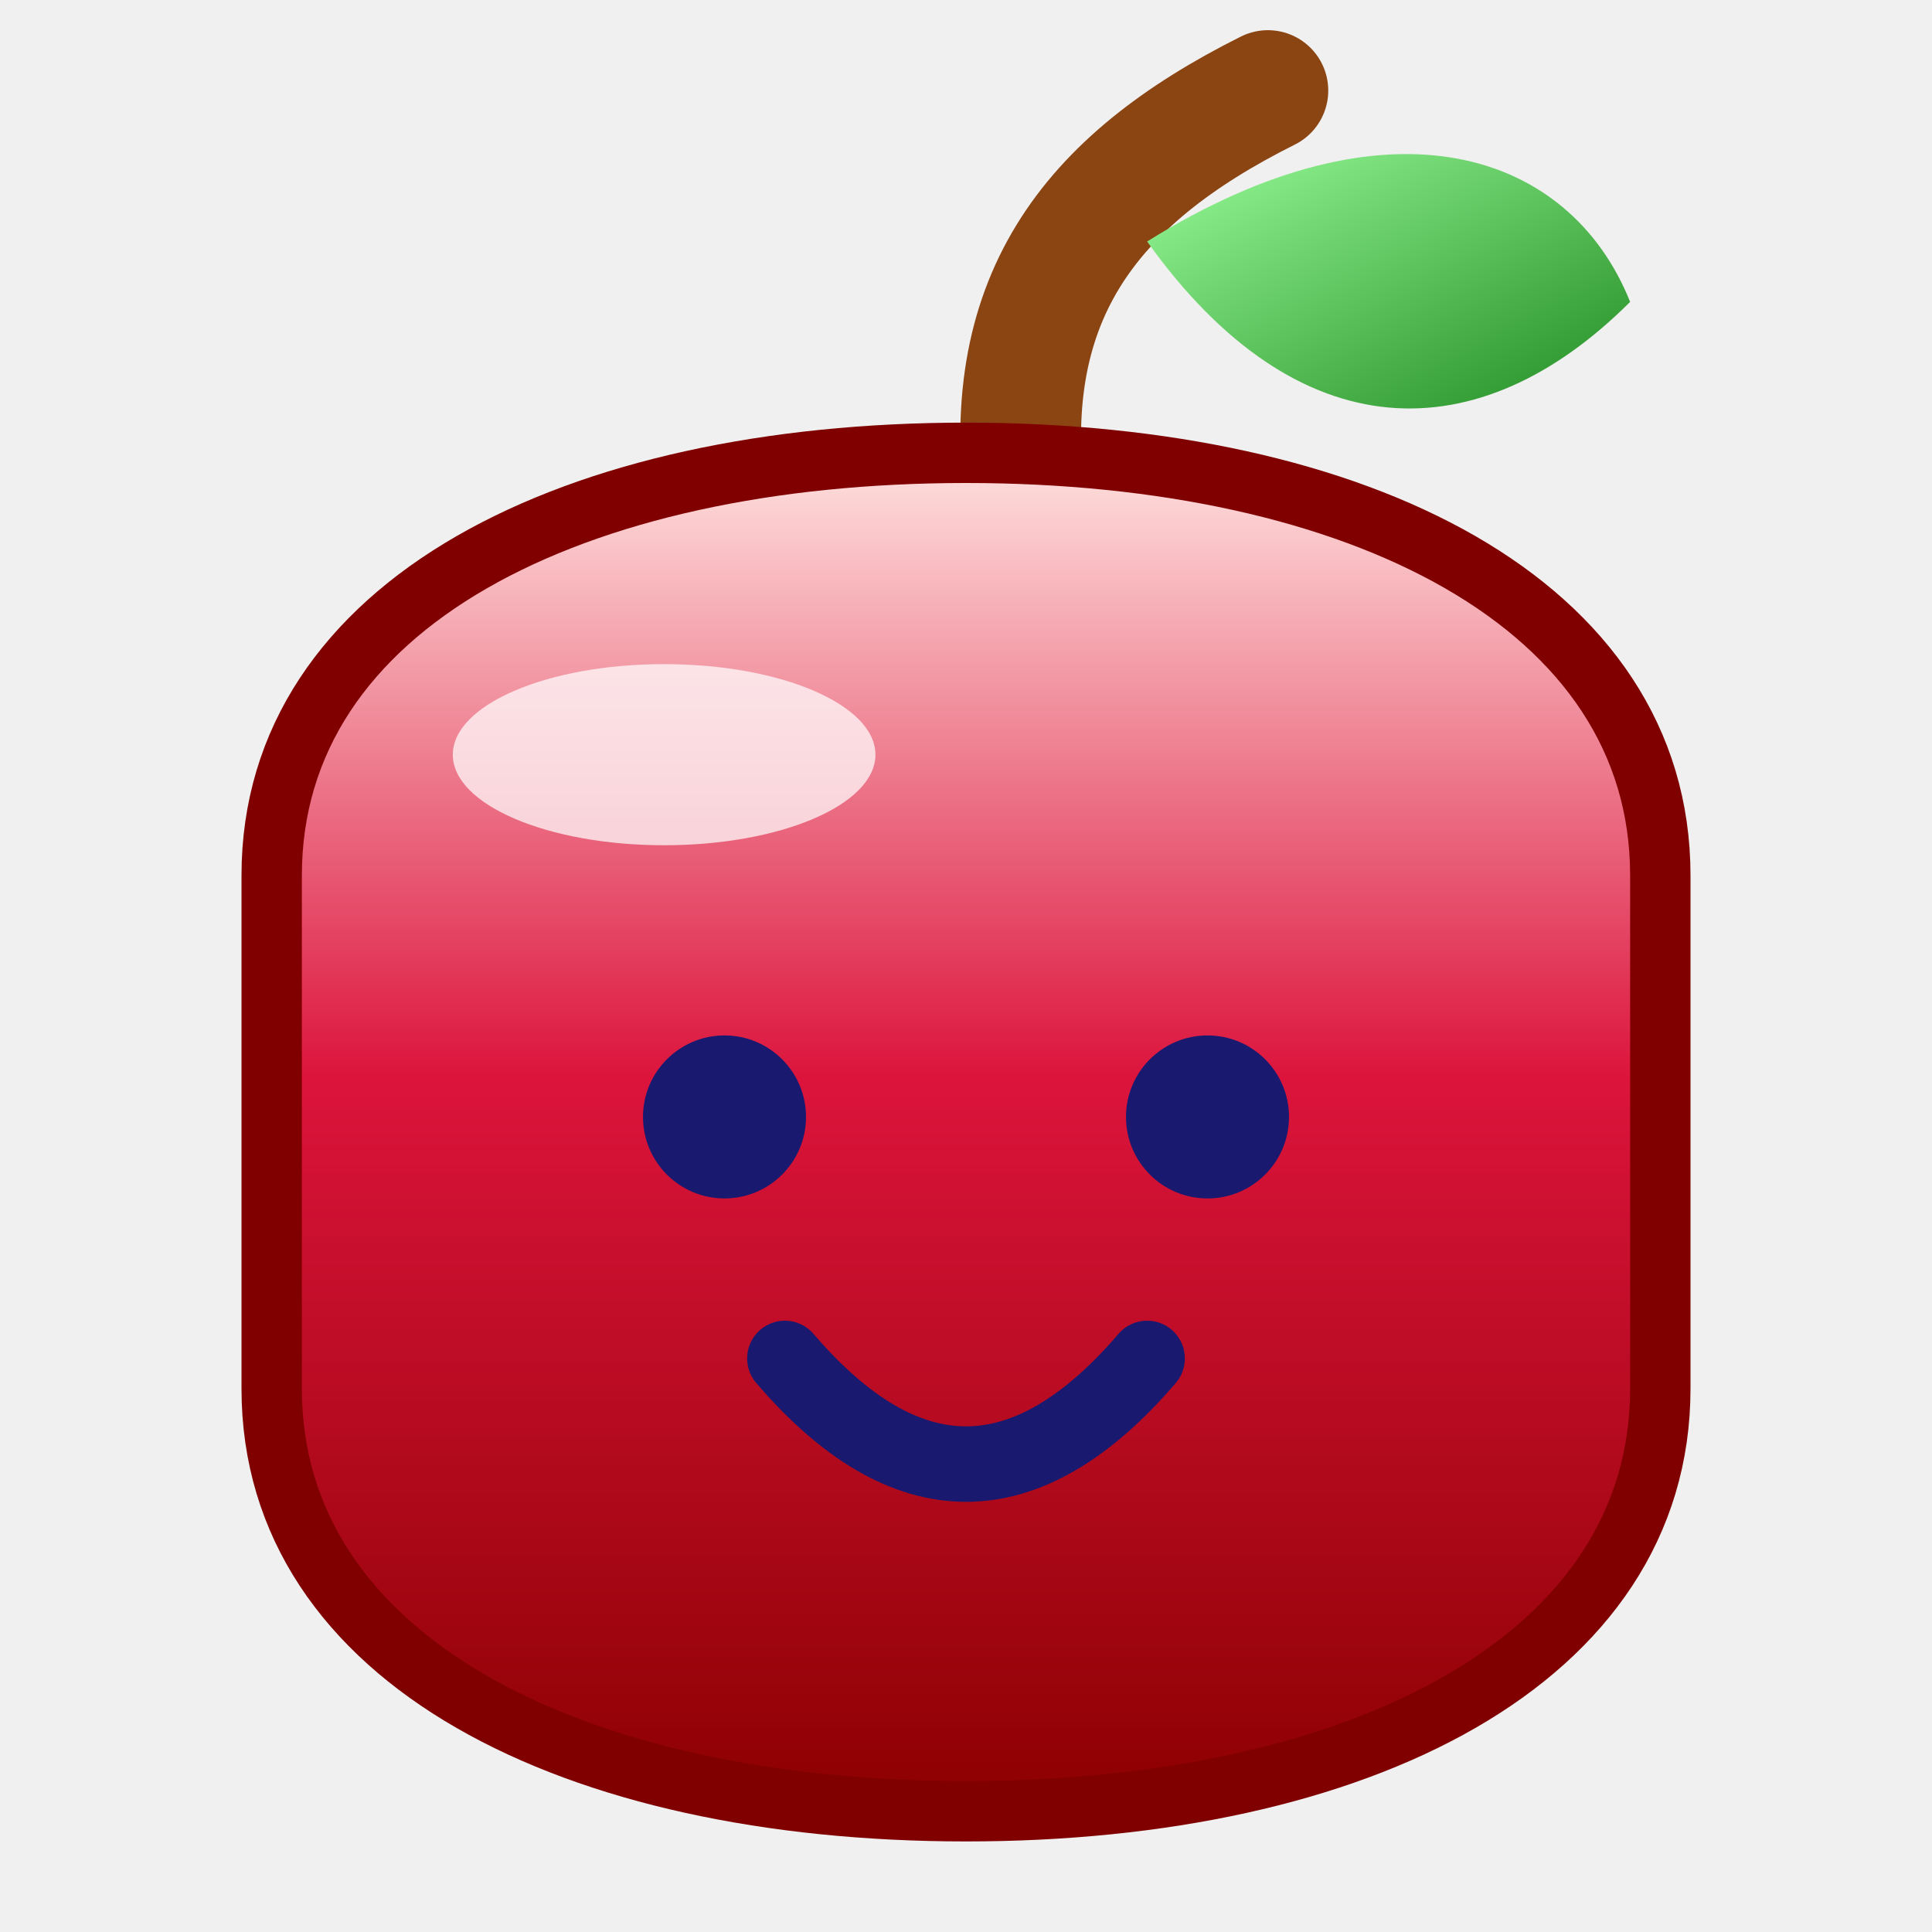
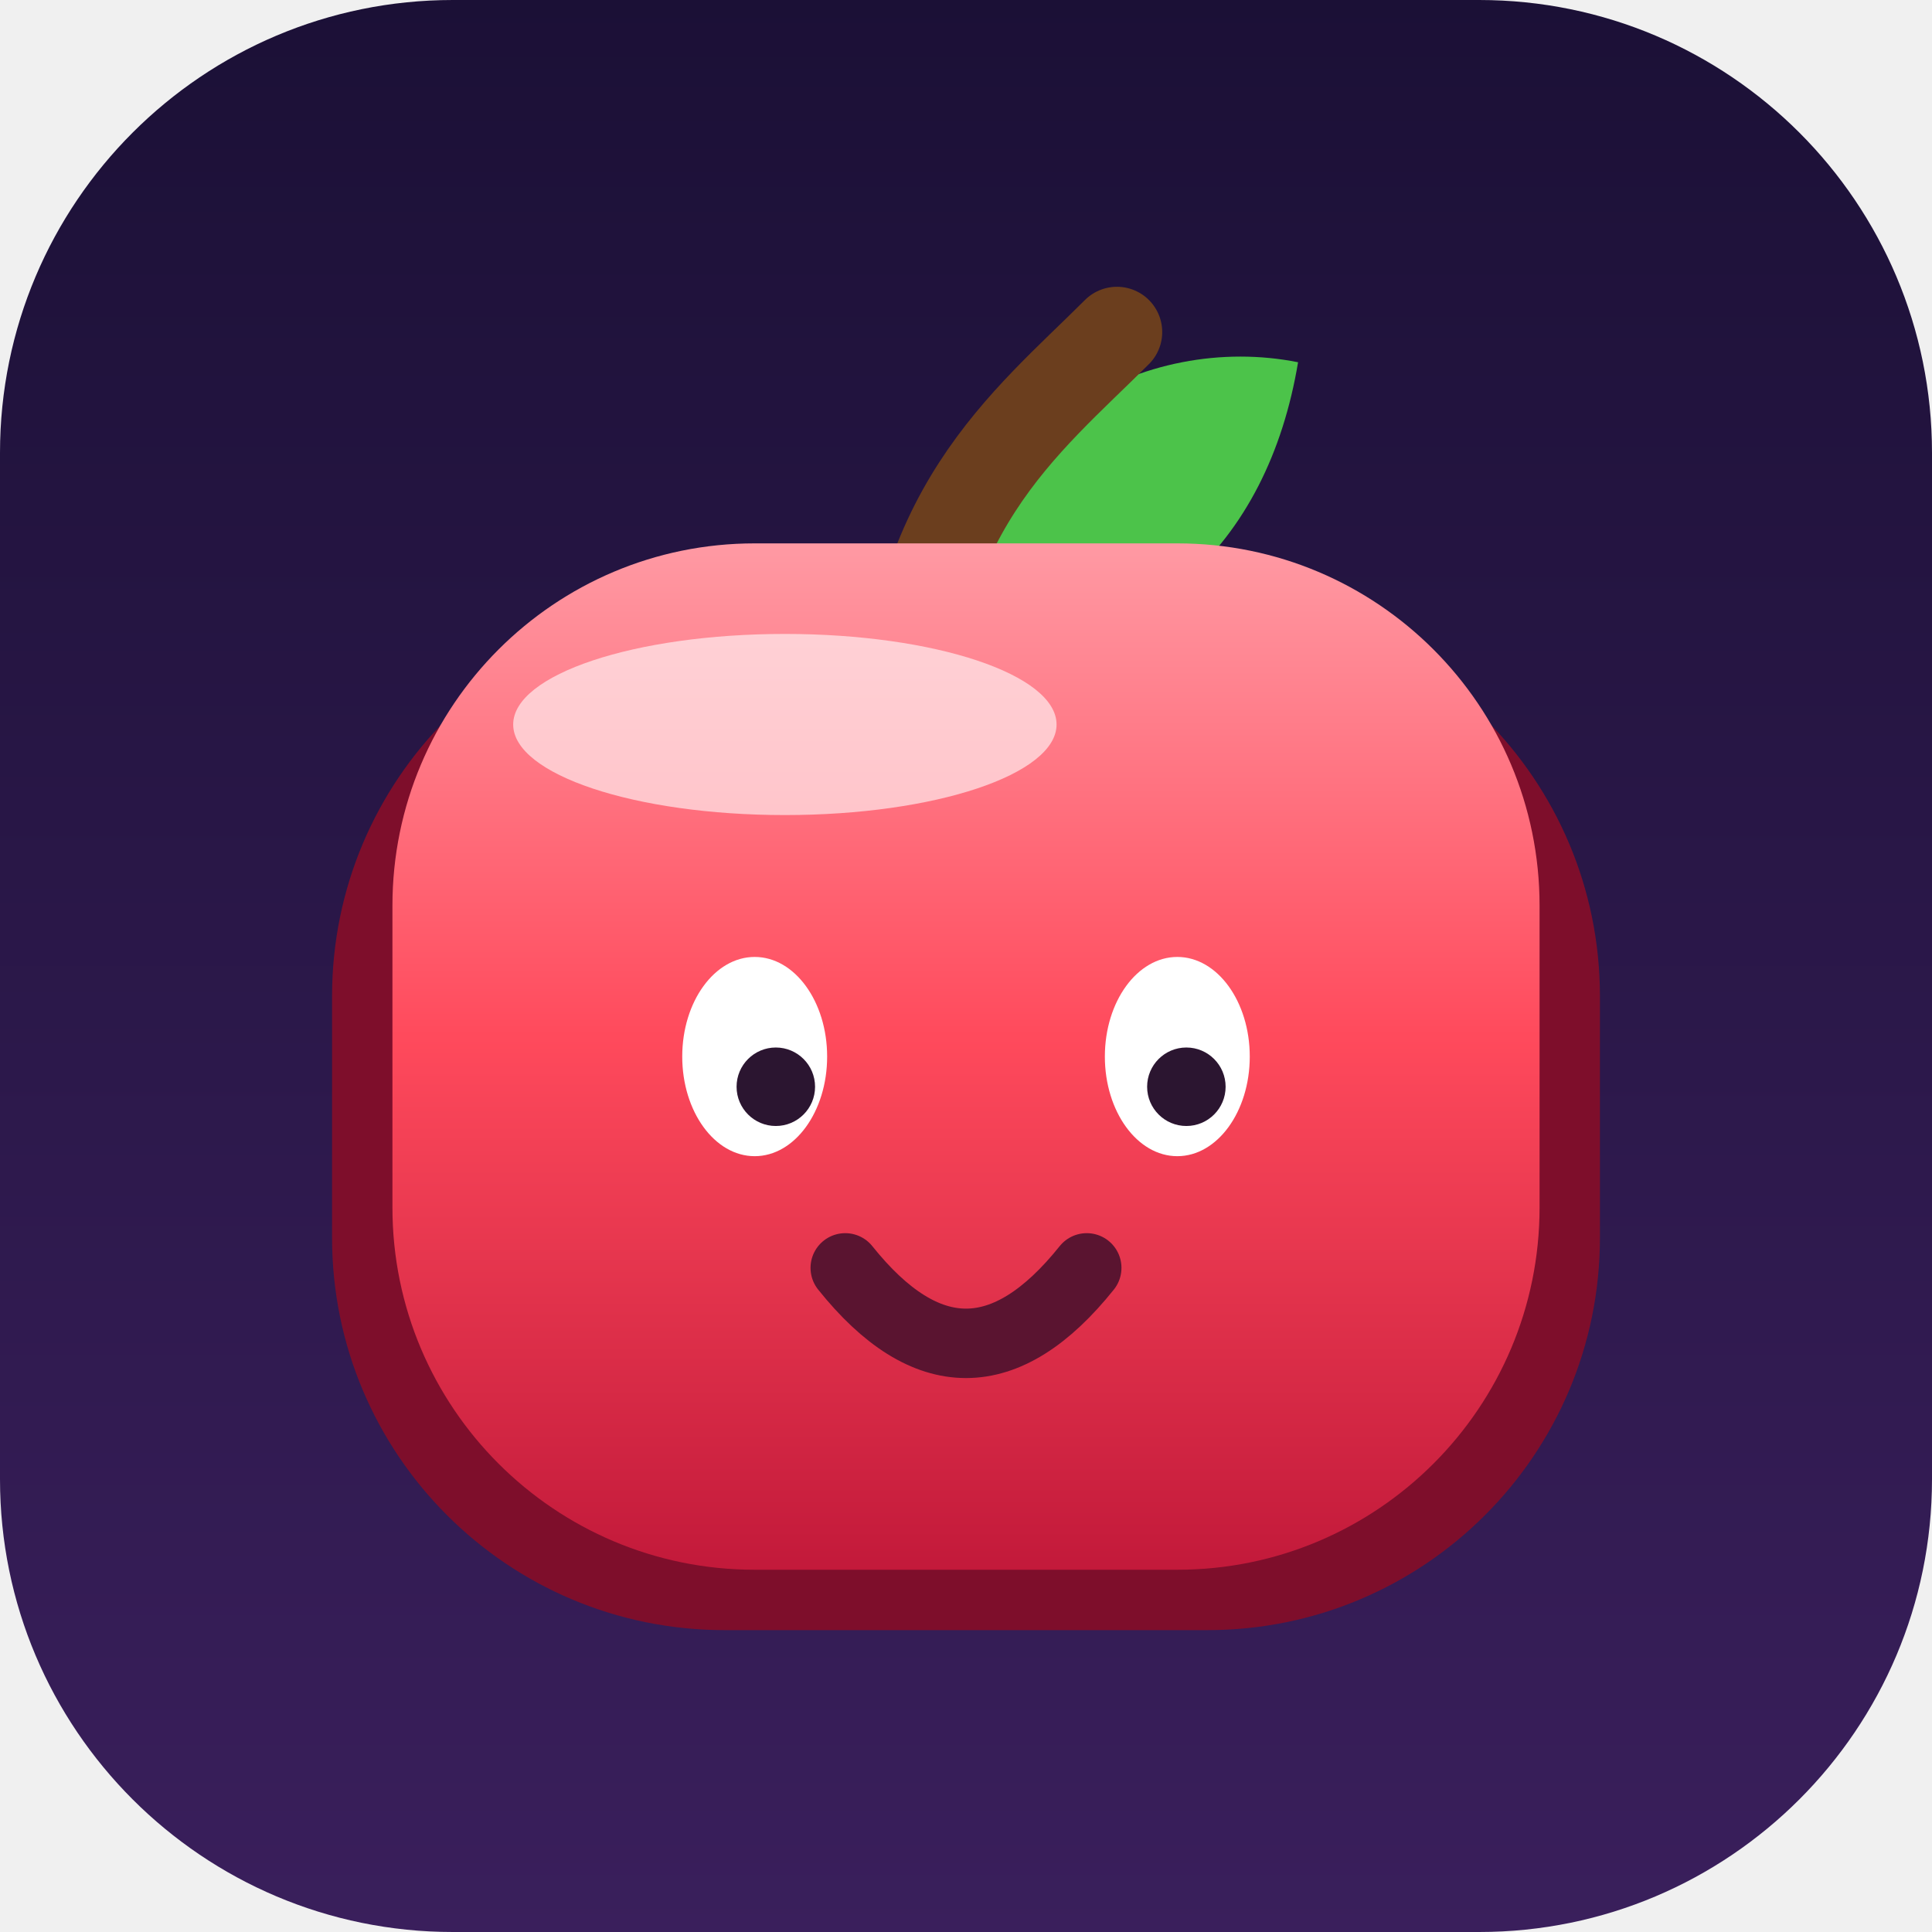
<svg xmlns="http://www.w3.org/2000/svg" viewBox="0 0 64 64">
  <defs>
-     <linearGradient id="jelly" x2="0" y2="1">
-       <stop stop-color="mistyrose" />
-       <stop offset=".46" stop-color="crimson" />
-       <stop offset="1" stop-color="darkred" />
+     <linearGradient id="j" x2="0" y2="1">
+       <stop stop-color="#FF9AA4" />
+       <stop offset=".48" stop-color="#FF4A5C" />
+       <stop offset="1" stop-color="#C2193A" />
    </linearGradient>
-     <linearGradient id="leaf" x2="1" y2="1">
-       <stop stop-color="palegreen" />
-       <stop offset="1" stop-color="forestgreen" />
+     <linearGradient id="b" x2="0" y2="1">
+       <stop stop-color="#1B1036" />
+       <stop offset="1" stop-color="#3A1F5C" />
    </linearGradient>
  </defs>
-   <path d="M34 17c-1-7 2-11 8-14" fill="none" stroke="saddlebrown" stroke-linecap="round" stroke-width="4" />
-   <path d="M38 8c8-5 14-3 16 2-5 5-11 5-16-2Z" fill="url(#leaf)" />
-   <path d="M9 29c0-9 10-14 23-14s23 5 23 14v17c0 9-10 14-23 14S9 55 9 46Z" fill="url(#jelly)" stroke="maroon" stroke-width="2" />
-   <ellipse cx="22" cy="25" rx="7" ry="3" fill="white" opacity=".72" />
-   <circle cx="24" cy="37" r="2.7" fill="midnightblue" />
-   <circle cx="40" cy="37" r="2.7" fill="midnightblue" />
-   <path d="M26 45q6 7 12 0" fill="none" stroke="midnightblue" stroke-linecap="round" stroke-width="2.5" />
+   <rect width="64" height="64" rx="15" fill="url(#b)" />
+   <path d="M31 21c1-7 7-10 12-9-1 6-5 10-12 10" fill="#4CC34A" />
+   <path d="M30 25c0-8 4-11 7-14" fill="none" stroke="#6B3E1E" stroke-width="3" stroke-linecap="round" />
+   <rect x="11" y="20" width="42" height="34" rx="13" fill="#7E0E2B" />
+   <rect x="13" y="18" width="38" height="34" rx="12" fill="url(#j)" />
+   <ellipse cx="26" cy="24" rx="9" ry="3" fill="#ffffff99" />
+   <ellipse cx="25" cy="35" rx="2.4" ry="3.3" fill="#FFFFFF" />
+   <ellipse cx="39" cy="35" rx="2.4" ry="3.3" fill="#FFFFFF" />
+   <circle cx="25.7" cy="36" r="1.3" fill="#2B1530" />
+   <circle cx="39.3" cy="36" r="1.3" fill="#2B1530" />
+   <path d="M28 42q4 5 8 0" fill="none" stroke="#5A1430" stroke-width="2.3" stroke-linecap="round" />
</svg>
